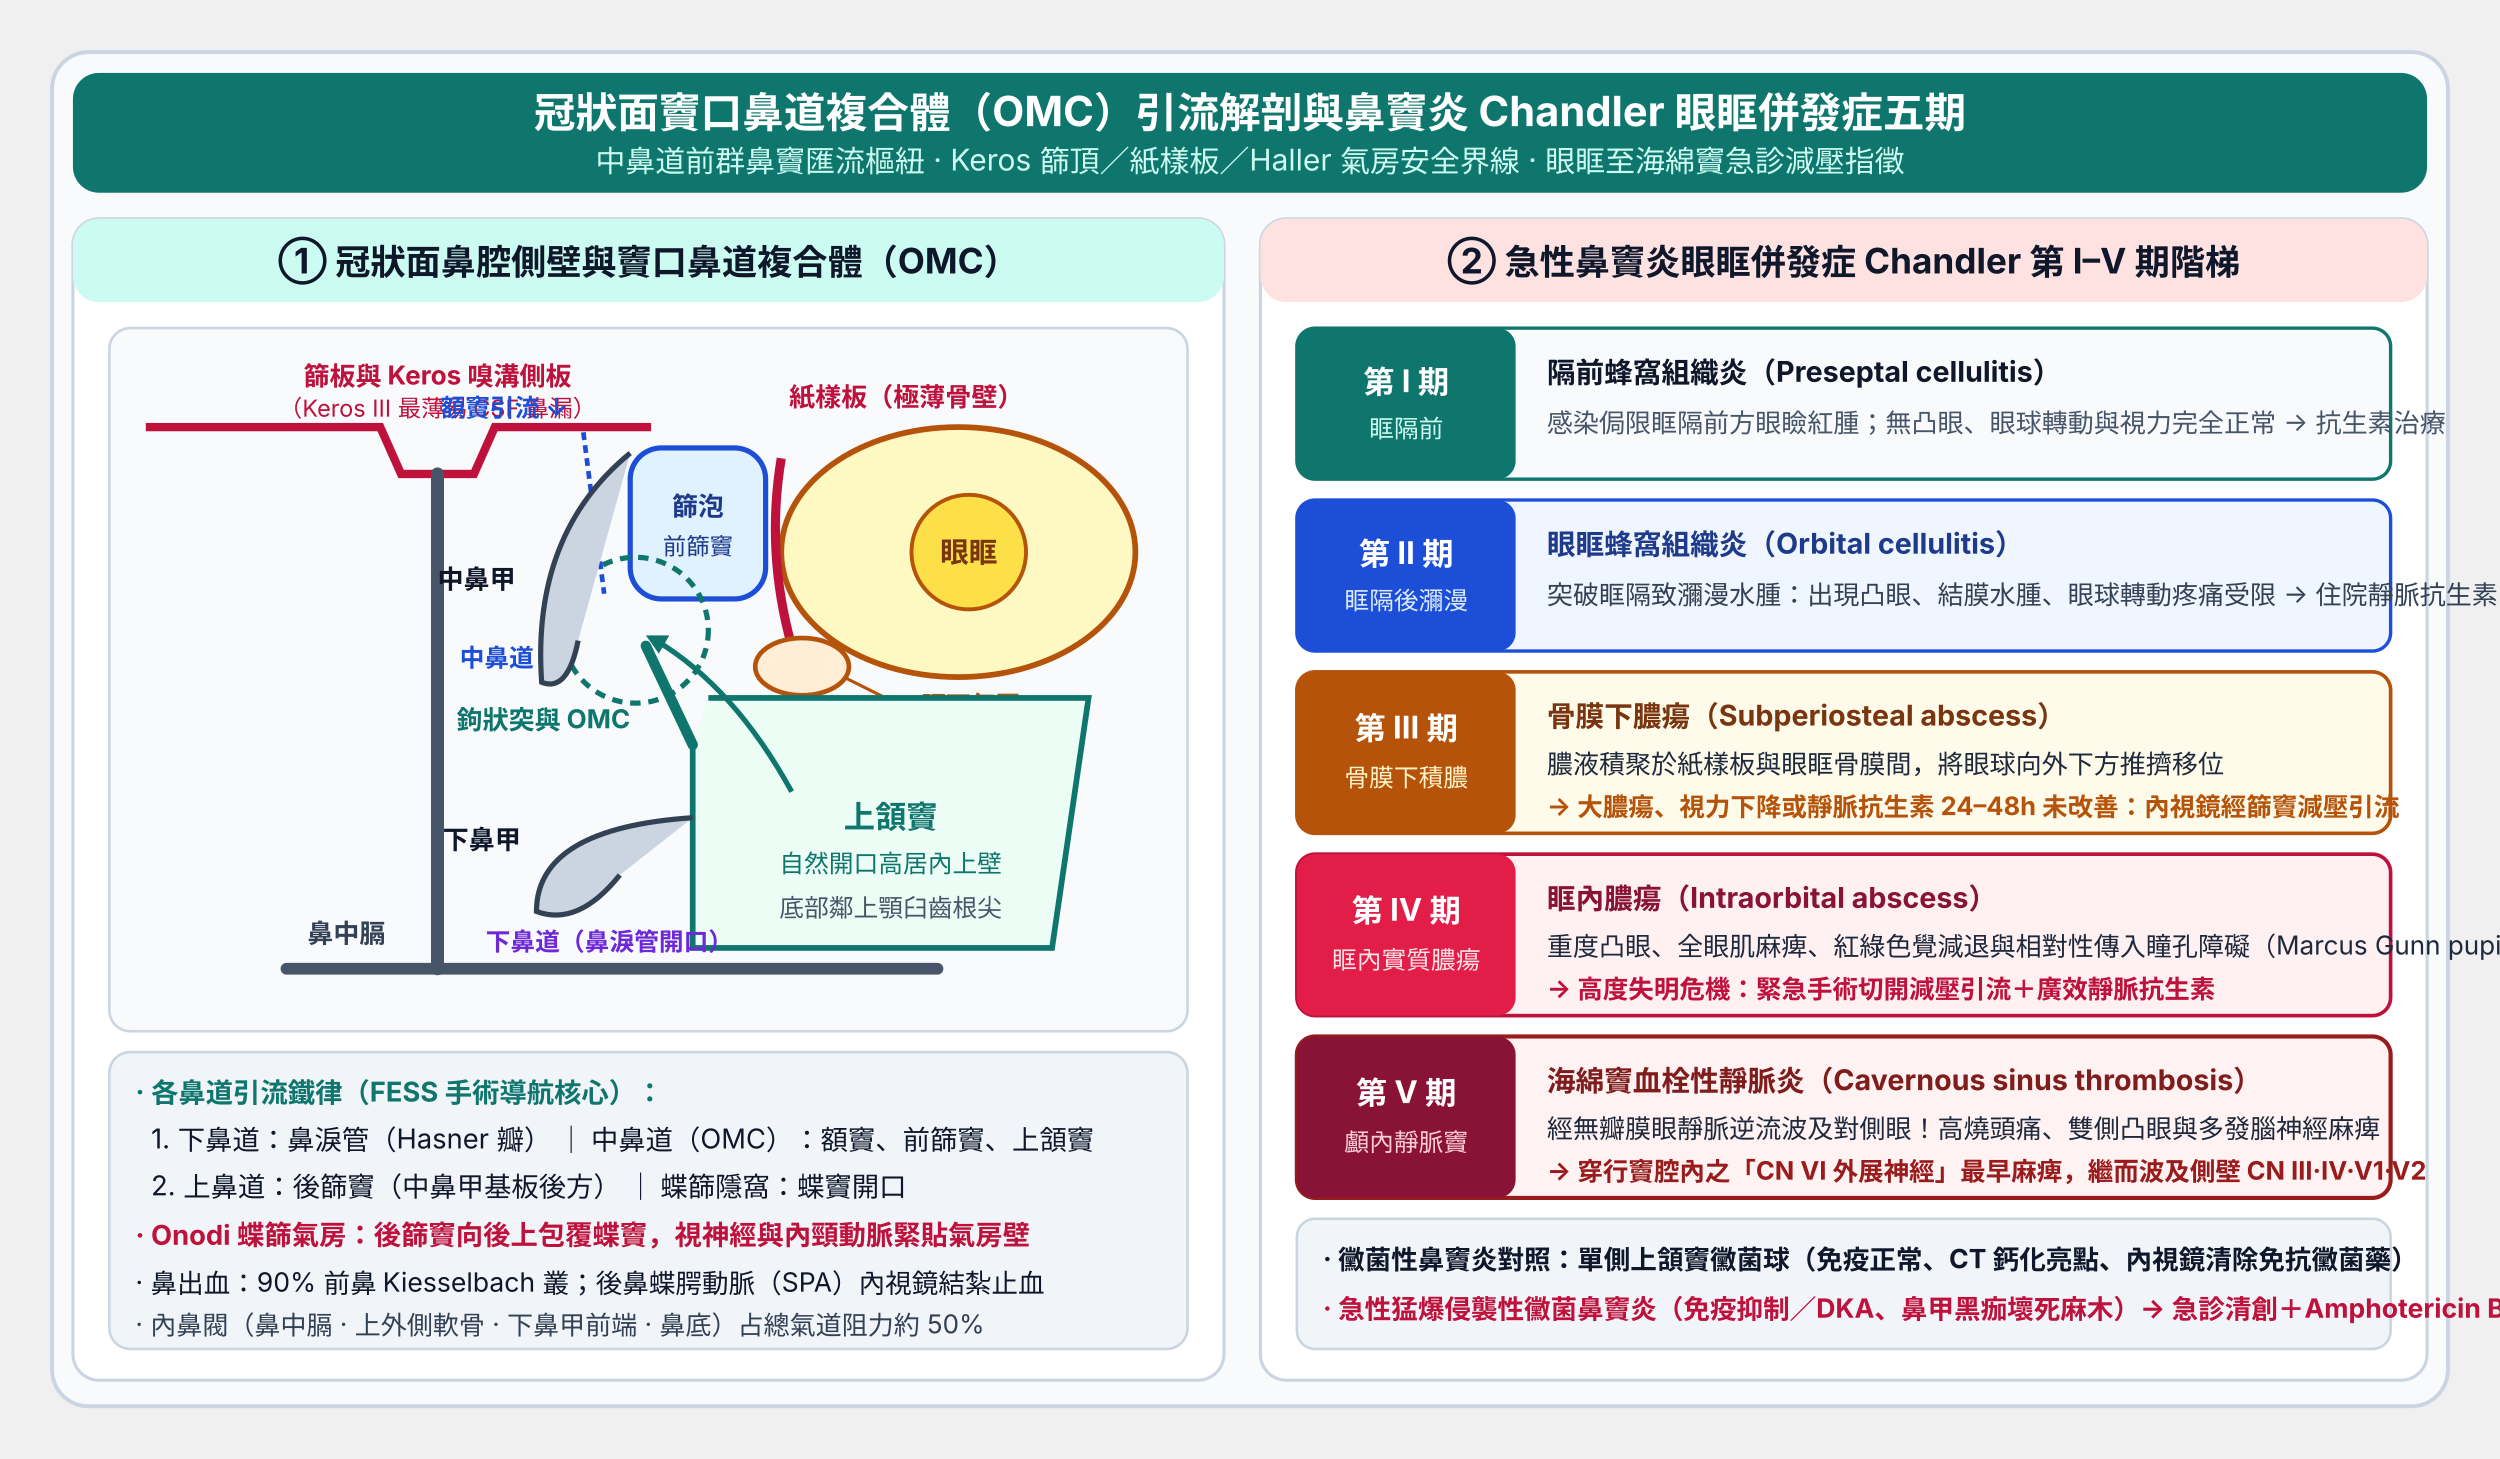
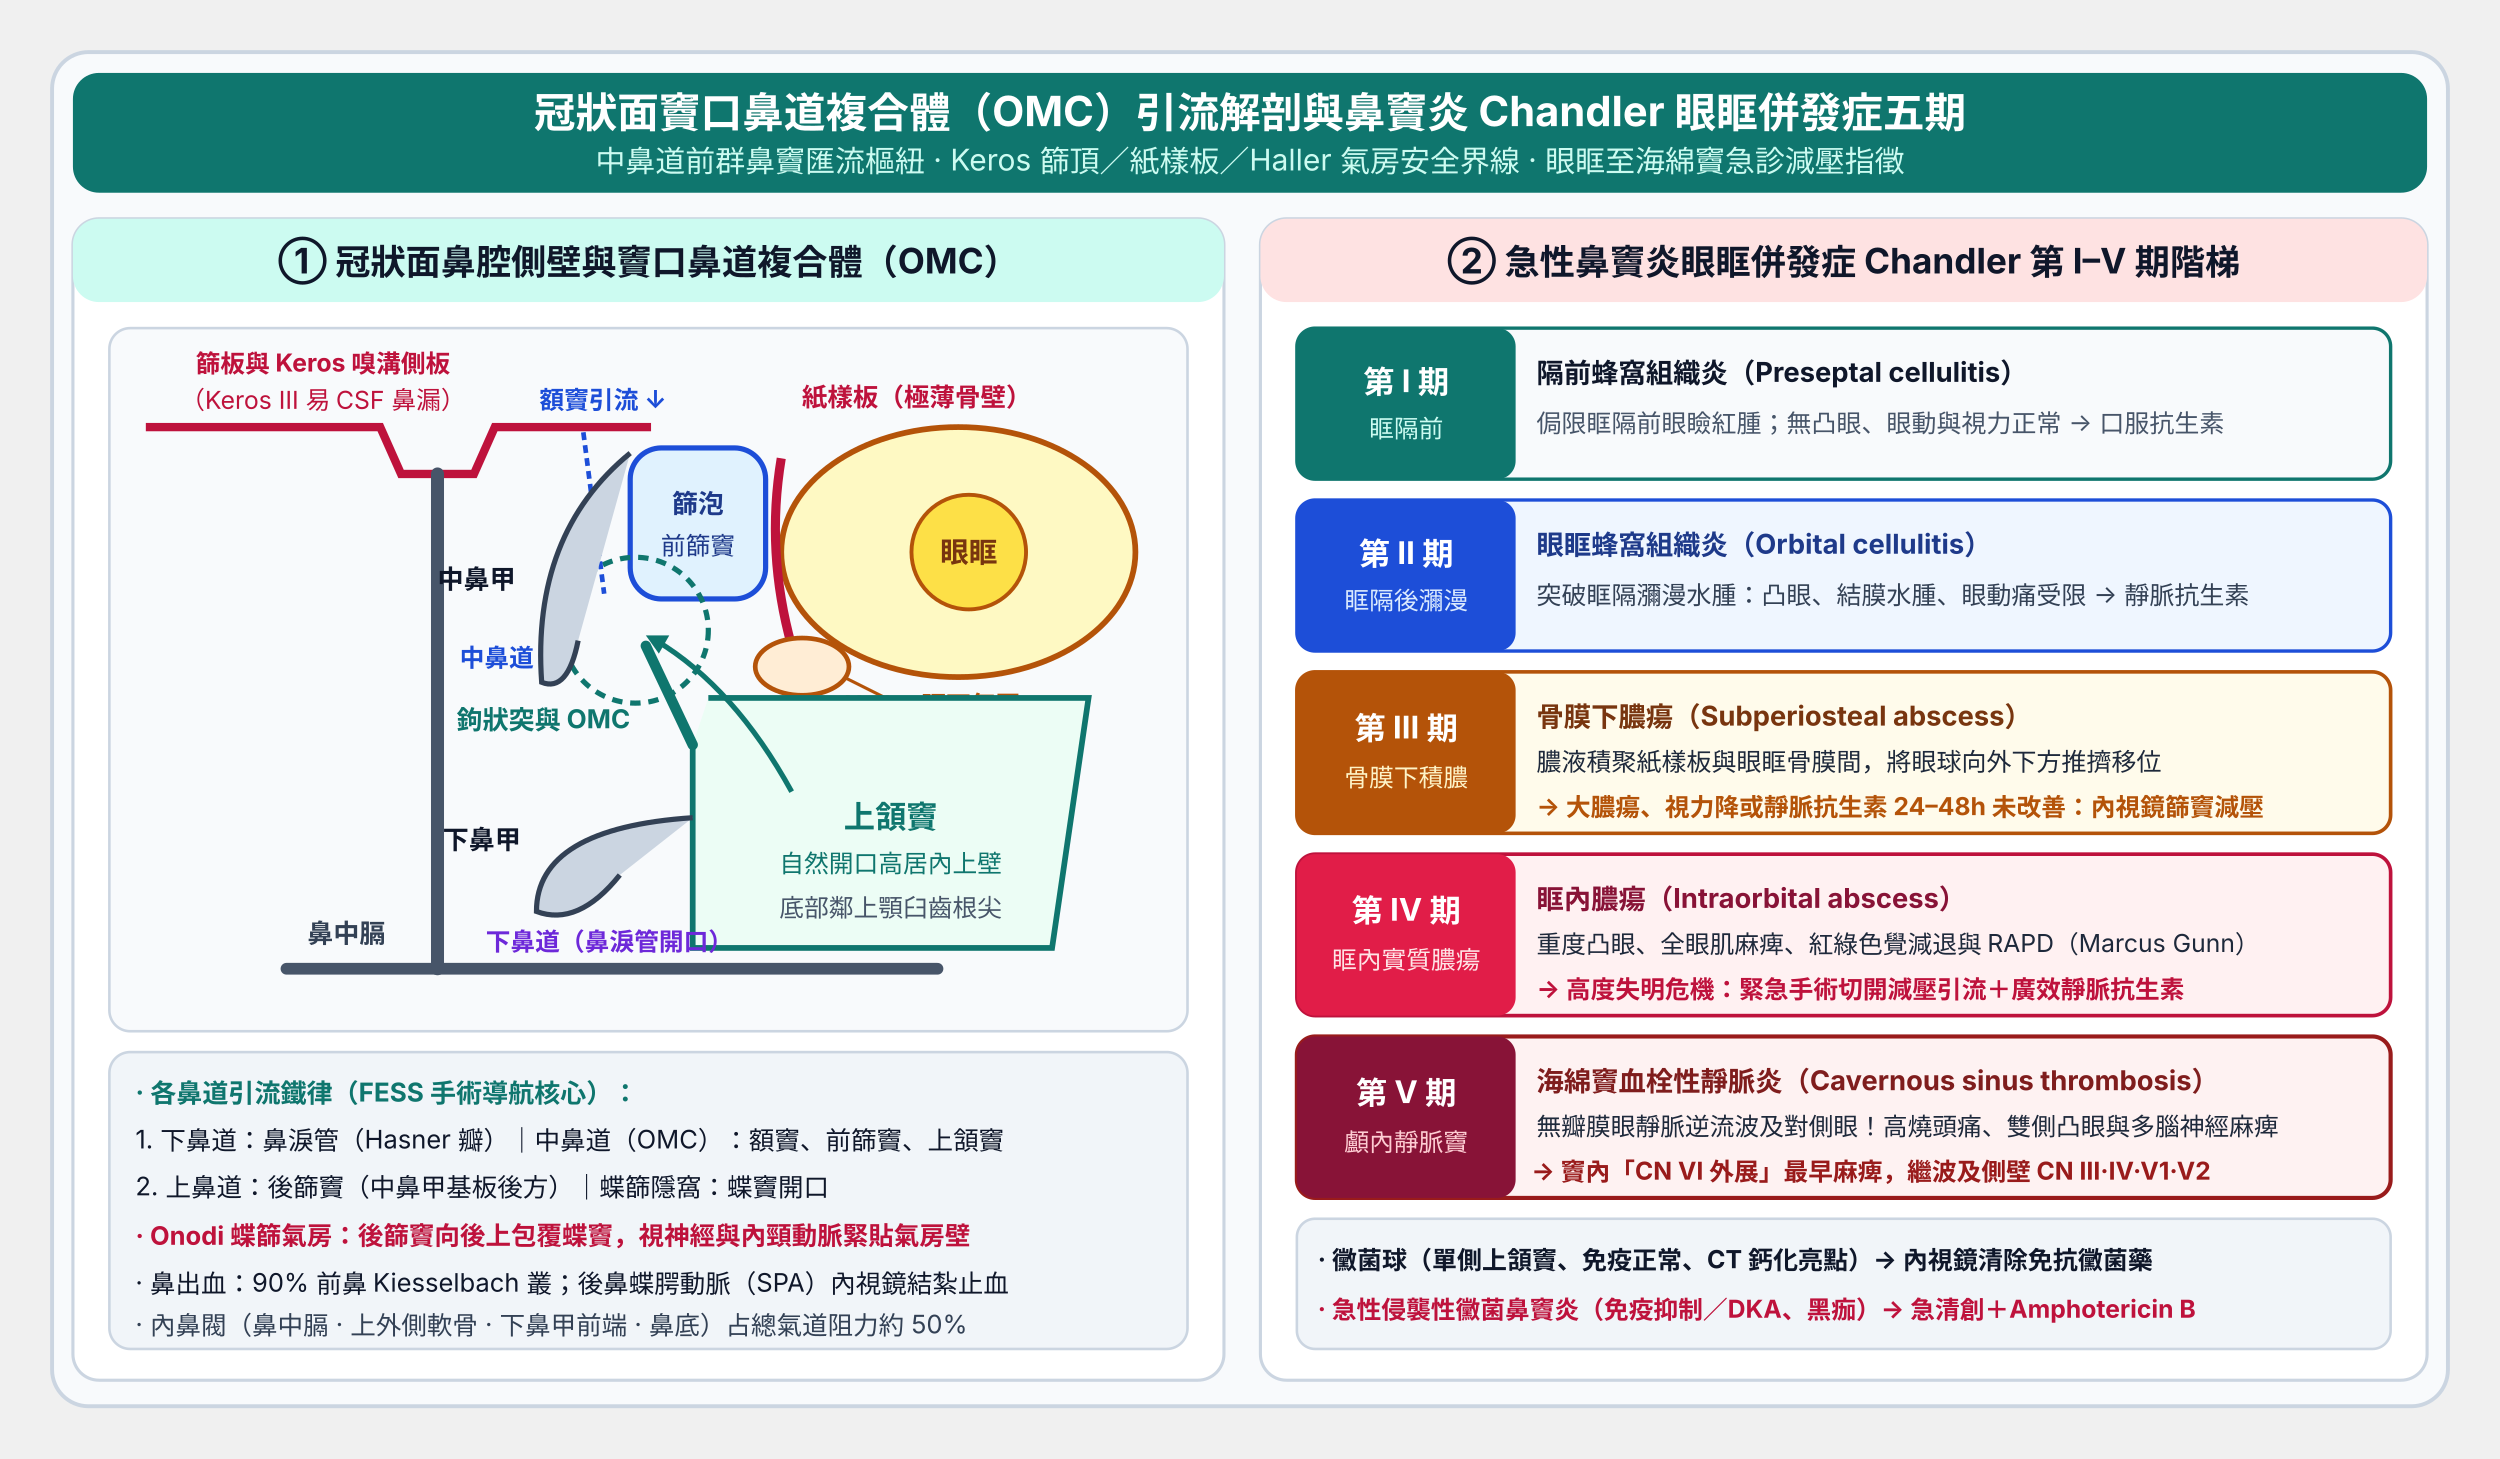
<svg xmlns="http://www.w3.org/2000/svg" viewBox="0 0 960 560" width="960" height="560" role="img" aria-labelledby="ent04-title ent04-desc" font-family="system-ui, -apple-system, 'Noto Sans TC', sans-serif">
  <rect x="20" y="20" width="920" height="520" rx="14" fill="#f8fafc" stroke="#cbd5e1" stroke-width="1.5" />
  <rect x="28" y="28" width="904" height="46" rx="10" fill="#0f766e" />
  <text x="480" y="49" text-anchor="middle" fill="#ffffff" font-size="16" font-weight="700">冠狀面竇口鼻道複合體（OMC）引流解剖與鼻竇炎 Chandler 眼眶併發症五期</text>
  <text x="480" y="66" text-anchor="middle" fill="#ccfbf1" font-size="11.5">中鼻道前群鼻竇匯流樞紐 · Keros 篩頂／紙樣板／Haller 氣房安全界線 · 眼眶至海綿竇急診減壓指徵</text>
  <rect x="28" y="84" width="442" height="446" rx="10" fill="#ffffff" stroke="#cbd5e1" stroke-width="1.2" />
  <rect x="28" y="84" width="442" height="32" rx="10" fill="#ccfbf1" />
  <text x="249" y="105" text-anchor="middle" fill="#0f172a" font-size="13.5" font-weight="700">① 冠狀面鼻腔側壁與竇口鼻道複合體（OMC）</text>
  <rect x="42" y="126" width="414" height="270" rx="8" fill="#f8fafc" stroke="#cbd5e1" stroke-width="1" />
  <path d="M 56 164 L 146 164 L 154 182 L 182 182 L 190 164 L 250 164" fill="none" stroke="#be123c" stroke-width="3.2" />
-   <text x="168" y="148" text-anchor="middle" fill="#be123c" font-size="10" font-weight="700">篩板與 Keros 嗅溝側板</text>
-   <text x="168" y="160" text-anchor="middle" fill="#be123c" font-size="9">（Keros III 最薄易 CSF 鼻漏）</text>
+   <text x="124" y="143" text-anchor="middle" fill="#be123c" font-size="9.5" font-weight="700">篩板與 Keros 嗅溝側板</text>
+   <text x="124" y="157" text-anchor="middle" fill="#be123c" font-size="9.5">（Keros III 易 CSF 鼻漏）</text>
  <line x1="168" y1="182" x2="168" y2="372" stroke="#475569" stroke-width="5" stroke-linecap="round" />
  <line x1="110" y1="372" x2="360" y2="372" stroke="#475569" stroke-width="4.5" stroke-linecap="round" />
  <text x="148" y="362" text-anchor="end" fill="#334155" font-size="10" font-weight="700">鼻中膈</text>
  <ellipse cx="368" cy="212" rx="68" ry="48" fill="#fef9c3" stroke="#b45309" stroke-width="2.2" />
  <circle cx="372" cy="212" r="22" fill="#fde047" stroke="#b45309" stroke-width="1.5" />
  <text x="372" y="216" text-anchor="middle" fill="#78350f" font-size="11" font-weight="700">眼眶</text>
  <path d="M 300 176 Q 294 212 304 248" fill="none" stroke="#be123c" stroke-width="3.5" />
-   <text x="348" y="156" text-anchor="middle" fill="#be123c" font-size="10" font-weight="700">紙樣板（極薄骨壁）</text>
+   <text x="352" y="156" text-anchor="middle" fill="#be123c" font-size="9.8" font-weight="700">紙樣板（極薄骨壁）</text>
  <rect x="242" y="172" width="52" height="58" rx="12" fill="#e0f2fe" stroke="#1d4ed8" stroke-width="2" />
-   <text x="268" y="198" text-anchor="middle" fill="#1e3a8a" font-size="10" font-weight="700">篩泡</text>
-   <text x="268" y="213" text-anchor="middle" fill="#1e3a8a" font-size="9">前篩竇</text>
+   <text x="268" y="197" text-anchor="middle" fill="#1e3a8a" font-size="10" font-weight="700">篩泡</text>
+   <text x="268" y="213" text-anchor="middle" fill="#1e3a8a" font-size="9.5">前篩竇</text>
  <ellipse cx="308" cy="256" rx="18" ry="11" fill="#ffedd5" stroke="#b45309" stroke-width="1.8" />
  <text x="358" y="274" text-anchor="middle" fill="#b45309" font-size="9.5" font-weight="700">Haller 眶下氣房</text>
  <line x1="324" y1="260" x2="340" y2="268" stroke="#b45309" stroke-width="1.2" />
  <path d="M 272 268 L 418 268 L 404 364 L 266 364 L 266 286" fill="#ecfdf5" stroke="#0f766e" stroke-width="2.2" />
  <text x="342" y="318" text-anchor="middle" fill="#0f766e" font-size="12" font-weight="700">上頷竇</text>
  <text x="342" y="335" text-anchor="middle" fill="#0f766e" font-size="9.5">自然開口高居內上壁</text>
  <text x="342" y="352" text-anchor="middle" fill="#475569" font-size="9.5">底部鄰上顎臼齒根尖</text>
  <path d="M 266 286 L 248 248" fill="none" stroke="#0f766e" stroke-width="4" stroke-linecap="round" />
  <circle cx="244" cy="242" r="28" fill="none" stroke="#0f766e" stroke-width="2" stroke-dasharray="4,3" />
  <text x="242" y="280" text-anchor="end" fill="#0f766e" font-size="10" font-weight="700">鉤狀突與 OMC</text>
  <path d="M 304 304 Q 282 264 252 246" fill="none" stroke="#0f766e" stroke-width="2" />
  <polygon points="248,244 257,244 253,251" fill="#0f766e" />
  <path d="M 224 166 L 232 228" fill="none" stroke="#1d4ed8" stroke-width="1.8" stroke-dasharray="3,2" />
-   <text x="218" y="160" text-anchor="end" fill="#1d4ed8" font-size="9.5" font-weight="700">額竇引流 ↓</text>
+   <text x="256" y="157" text-anchor="end" fill="#1d4ed8" font-size="9.5" font-weight="700">額竇引流 ↓</text>
  <path d="M 242 174 Q 204 205 208 262 Q 218 266 222 246" fill="#cbd5e1" stroke="#334155" stroke-width="2" />
  <text x="198" y="226" text-anchor="end" fill="#0f172a" font-size="10" font-weight="700">中鼻甲</text>
  <text x="205" y="256" text-anchor="end" fill="#1d4ed8" font-size="9.5" font-weight="700">中鼻道</text>
  <path d="M 266 314 Q 206 318 206 350 Q 222 356 238 336" fill="#cbd5e1" stroke="#334155" stroke-width="2" />
  <text x="200" y="326" text-anchor="end" fill="#0f172a" font-size="10" font-weight="700">下鼻甲</text>
  <text x="234" y="365" text-anchor="middle" fill="#6d28d9" font-size="9.5" font-weight="700">下鼻道（鼻淚管開口）</text>
  <rect x="42" y="404" width="414" height="114" rx="8" fill="#f1f5f9" stroke="#cbd5e1" stroke-width="1" />
-   <text x="52" y="423" fill="#0f766e" font-size="10.5" font-weight="700">· 各鼻道引流鐵律（FESS 手術導航核心）：</text>
-   <text x="58" y="441" fill="#0f172a" font-size="10.5">1. 下鼻道：鼻淚管（Hasner 瓣） ｜ 中鼻道（OMC）：額竇、前篩竇、上頷竇</text>
-   <text x="58" y="459" fill="#0f172a" font-size="10.5">2. 上鼻道：後篩竇（中鼻甲基板後方） ｜ 蝶篩隱窩：蝶竇開口</text>
-   <text x="52" y="478" fill="#be123c" font-size="10.5" font-weight="700">· Onodi 蝶篩氣房：後篩竇向後上包覆蝶竇，視神經與內頸動脈緊貼氣房壁</text>
-   <text x="52" y="496" fill="#0f172a" font-size="10.2">· 鼻出血：90% 前鼻 Kiesselbach 叢；後鼻蝶腭動脈（SPA）內視鏡結紮止血</text>
-   <text x="52" y="512" fill="#334155" font-size="10">· 內鼻閥（鼻中膈 · 上外側軟骨 · 下鼻甲前端 · 鼻底）占總氣道阻力約 50%</text>
+   <text x="52" y="423" fill="#0f766e" font-size="10" font-weight="700">· 各鼻道引流鐵律（FESS 手術導航核心）：</text>
+   <text x="52" y="441" fill="#0f172a" font-size="9.8">1. 下鼻道：鼻淚管（Hasner 瓣）｜中鼻道（OMC）：額竇、前篩竇、上頷竇</text>
+   <text x="52" y="459" fill="#0f172a" font-size="9.8">2. 上鼻道：後篩竇（中鼻甲基板後方）｜蝶篩隱窩：蝶竇開口</text>
+   <text x="52" y="478" fill="#be123c" font-size="9.8" font-weight="700">· Onodi 蝶篩氣房：後篩竇向後上包覆蝶竇，視神經與內頸動脈緊貼氣房壁</text>
+   <text x="52" y="496" fill="#0f172a" font-size="9.8">· 鼻出血：90% 前鼻 Kiesselbach 叢；後鼻蝶腭動脈（SPA）內視鏡結紮止血</text>
+   <text x="52" y="512" fill="#334155" font-size="9.8">· 內鼻閥（鼻中膈 · 上外側軟骨 · 下鼻甲前端 · 鼻底）占總氣道阻力約 50%</text>
  <rect x="484" y="84" width="448" height="446" rx="10" fill="#ffffff" stroke="#cbd5e1" stroke-width="1.2" />
  <rect x="484" y="84" width="448" height="32" rx="10" fill="#fee2e2" />
  <text x="708" y="105" text-anchor="middle" fill="#0f172a" font-size="13.5" font-weight="700">② 急性鼻竇炎眼眶併發症 Chandler 第 I–V 期階梯</text>
  <rect x="498" y="126" width="420" height="58" rx="7" fill="#f8fafc" stroke="#0f766e" stroke-width="1.3" />
  <rect x="498" y="126" width="84" height="58" rx="7" fill="#0f766e" />
  <text x="540" y="151" text-anchor="middle" fill="#ffffff" font-size="12" font-weight="700">第 I 期</text>
  <text x="540" y="168" text-anchor="middle" fill="#ccfbf1" font-size="9.5">眶隔前</text>
-   <text x="594" y="147" fill="#0f172a" font-size="11" font-weight="700">隔前蜂窩組織炎（Preseptal cellulitis）</text>
-   <text x="594" y="166" fill="#475569" font-size="10">感染侷限眶隔前方眼瞼紅腫；無凸眼、眼球轉動與視力完全正常 → 抗生素治療</text>
+   <text x="590" y="147" fill="#0f172a" font-size="10.5" font-weight="700">隔前蜂窩組織炎（Preseptal cellulitis）</text>
+   <text x="590" y="166" fill="#475569" font-size="9.6">侷限眶隔前眼瞼紅腫；無凸眼、眼動與視力正常 → 口服抗生素</text>
  <rect x="498" y="192" width="420" height="58" rx="7" fill="#eff6ff" stroke="#1d4ed8" stroke-width="1.3" />
  <rect x="498" y="192" width="84" height="58" rx="7" fill="#1d4ed8" />
  <text x="540" y="217" text-anchor="middle" fill="#ffffff" font-size="12" font-weight="700">第 II 期</text>
  <text x="540" y="234" text-anchor="middle" fill="#dbeafe" font-size="9.5">眶隔後瀰漫</text>
-   <text x="594" y="213" fill="#1e3a8a" font-size="11" font-weight="700">眼眶蜂窩組織炎（Orbital cellulitis）</text>
-   <text x="594" y="232" fill="#334155" font-size="10">突破眶隔致瀰漫水腫：出現凸眼、結膜水腫、眼球轉動疼痛受限 → 住院靜脈抗生素</text>
+   <text x="590" y="213" fill="#1e3a8a" font-size="10.5" font-weight="700">眼眶蜂窩組織炎（Orbital cellulitis）</text>
+   <text x="590" y="232" fill="#334155" font-size="9.6">突破眶隔瀰漫水腫：凸眼、結膜水腫、眼動痛受限 → 靜脈抗生素</text>
  <rect x="498" y="258" width="420" height="62" rx="7" fill="#fffbeb" stroke="#b45309" stroke-width="1.4" />
  <rect x="498" y="258" width="84" height="62" rx="7" fill="#b45309" />
  <text x="540" y="284" text-anchor="middle" fill="#ffffff" font-size="12" font-weight="700">第 III 期</text>
  <text x="540" y="302" text-anchor="middle" fill="#fef3c7" font-size="9.5">骨膜下積膿</text>
-   <text x="594" y="279" fill="#78350f" font-size="11" font-weight="700">骨膜下膿瘍（Subperiosteal abscess）</text>
-   <text x="594" y="297" fill="#1e293b" font-size="10">膿液積聚於紙樣板與眼眶骨膜間，將眼球向外下方推擠移位</text>
-   <text x="594" y="313" fill="#b45309" font-size="9.8" font-weight="700">→ 大膿瘍、視力下降或靜脈抗生素 24–48h 未改善：內視鏡經篩竇減壓引流</text>
+   <text x="590" y="279" fill="#78350f" font-size="10.5" font-weight="700">骨膜下膿瘍（Subperiosteal abscess）</text>
+   <text x="590" y="296" fill="#1e293b" font-size="9.6">膿液積聚紙樣板與眼眶骨膜間，將眼球向外下方推擠移位</text>
+   <text x="590" y="313" fill="#b45309" font-size="9.5" font-weight="700">→ 大膿瘍、視力降或靜脈抗生素 24–48h 未改善：內視鏡篩竇減壓</text>
  <rect x="498" y="328" width="420" height="62" rx="7" fill="#fff1f2" stroke="#be123c" stroke-width="1.4" />
  <rect x="498" y="328" width="84" height="62" rx="7" fill="#e11d48" />
  <text x="540" y="354" text-anchor="middle" fill="#ffffff" font-size="12" font-weight="700">第 IV 期</text>
  <text x="540" y="372" text-anchor="middle" fill="#ffe4e6" font-size="9.5">眶內實質膿瘍</text>
-   <text x="594" y="349" fill="#881337" font-size="11" font-weight="700">眶內膿瘍（Intraorbital abscess）</text>
-   <text x="594" y="367" fill="#1e293b" font-size="10">重度凸眼、全眼肌麻痺、紅綠色覺減退與相對性傳入瞳孔障礙（Marcus Gunn pupil）</text>
-   <text x="594" y="383" fill="#be123c" font-size="9.8" font-weight="700">→ 高度失明危機：緊急手術切開減壓引流＋廣效靜脈抗生素</text>
+   <text x="590" y="349" fill="#881337" font-size="10.5" font-weight="700">眶內膿瘍（Intraorbital abscess）</text>
+   <text x="590" y="366" fill="#1e293b" font-size="9.5">重度凸眼、全眼肌麻痺、紅綠色覺減退與 RAPD（Marcus Gunn）</text>
+   <text x="590" y="383" fill="#be123c" font-size="9.5" font-weight="700">→ 高度失明危機：緊急手術切開減壓引流＋廣效靜脈抗生素</text>
  <rect x="498" y="398" width="420" height="62" rx="7" fill="#fef2f2" stroke="#991b1b" stroke-width="1.6" />
  <rect x="498" y="398" width="84" height="62" rx="7" fill="#881337" />
  <text x="540" y="424" text-anchor="middle" fill="#ffffff" font-size="12" font-weight="700">第 V 期</text>
  <text x="540" y="442" text-anchor="middle" fill="#fecdd3" font-size="9.5">顱內靜脈竇</text>
-   <text x="594" y="419" fill="#7f1d1d" font-size="11" font-weight="700">海綿竇血栓性靜脈炎（Cavernous sinus thrombosis）</text>
-   <text x="594" y="437" fill="#1e293b" font-size="10">經無瓣膜眼靜脈逆流波及對側眼！高燒頭痛、雙側凸眼與多發腦神經麻痺</text>
-   <text x="594" y="453" fill="#991b1b" font-size="9.8" font-weight="700">→ 穿行竇腔內之「CN VI 外展神經」最早麻痺，繼而波及側壁 CN III·IV·V1·V2</text>
+   <text x="590" y="419" fill="#7f1d1d" font-size="10.5" font-weight="700">海綿竇血栓性靜脈炎（Cavernous sinus thrombosis）</text>
+   <text x="590" y="436" fill="#1e293b" font-size="9.5">無瓣膜眼靜脈逆流波及對側眼！高燒頭痛、雙側凸眼與多腦神經麻痺</text>
+   <text x="588" y="453" fill="#991b1b" font-size="9.5" font-weight="700">→ 竇內「CN VI 外展」最早麻痺，繼波及側壁 CN III·IV·V1·V2</text>
  <rect x="498" y="468" width="420" height="50" rx="7" fill="#f1f5f9" stroke="#cbd5e1" stroke-width="1" />
-   <text x="508" y="487" fill="#0f172a" font-size="10.2" font-weight="700">· 黴菌性鼻竇炎對照：單側上頷竇黴菌球（免疫正常、CT 鈣化亮點、內視鏡清除免抗黴菌藥）</text>
-   <text x="508" y="506" fill="#be123c" font-size="10.2" font-weight="700">· 急性猛爆侵襲性黴菌鼻竇炎（免疫抑制／DKA、鼻甲黑痂壞死麻木）→ 急診清創＋Amphotericin B</text>
+   <text x="506" y="487" fill="#0f172a" font-size="9.6" font-weight="700">· 黴菌球（單側上頷竇、免疫正常、CT 鈣化亮點）→ 內視鏡清除免抗黴菌藥</text>
+   <text x="506" y="506" fill="#be123c" font-size="9.5" font-weight="700">· 急性侵襲性黴菌鼻竇炎（免疫抑制／DKA、黑痂）→ 急清創＋Amphotericin B</text>
</svg>
